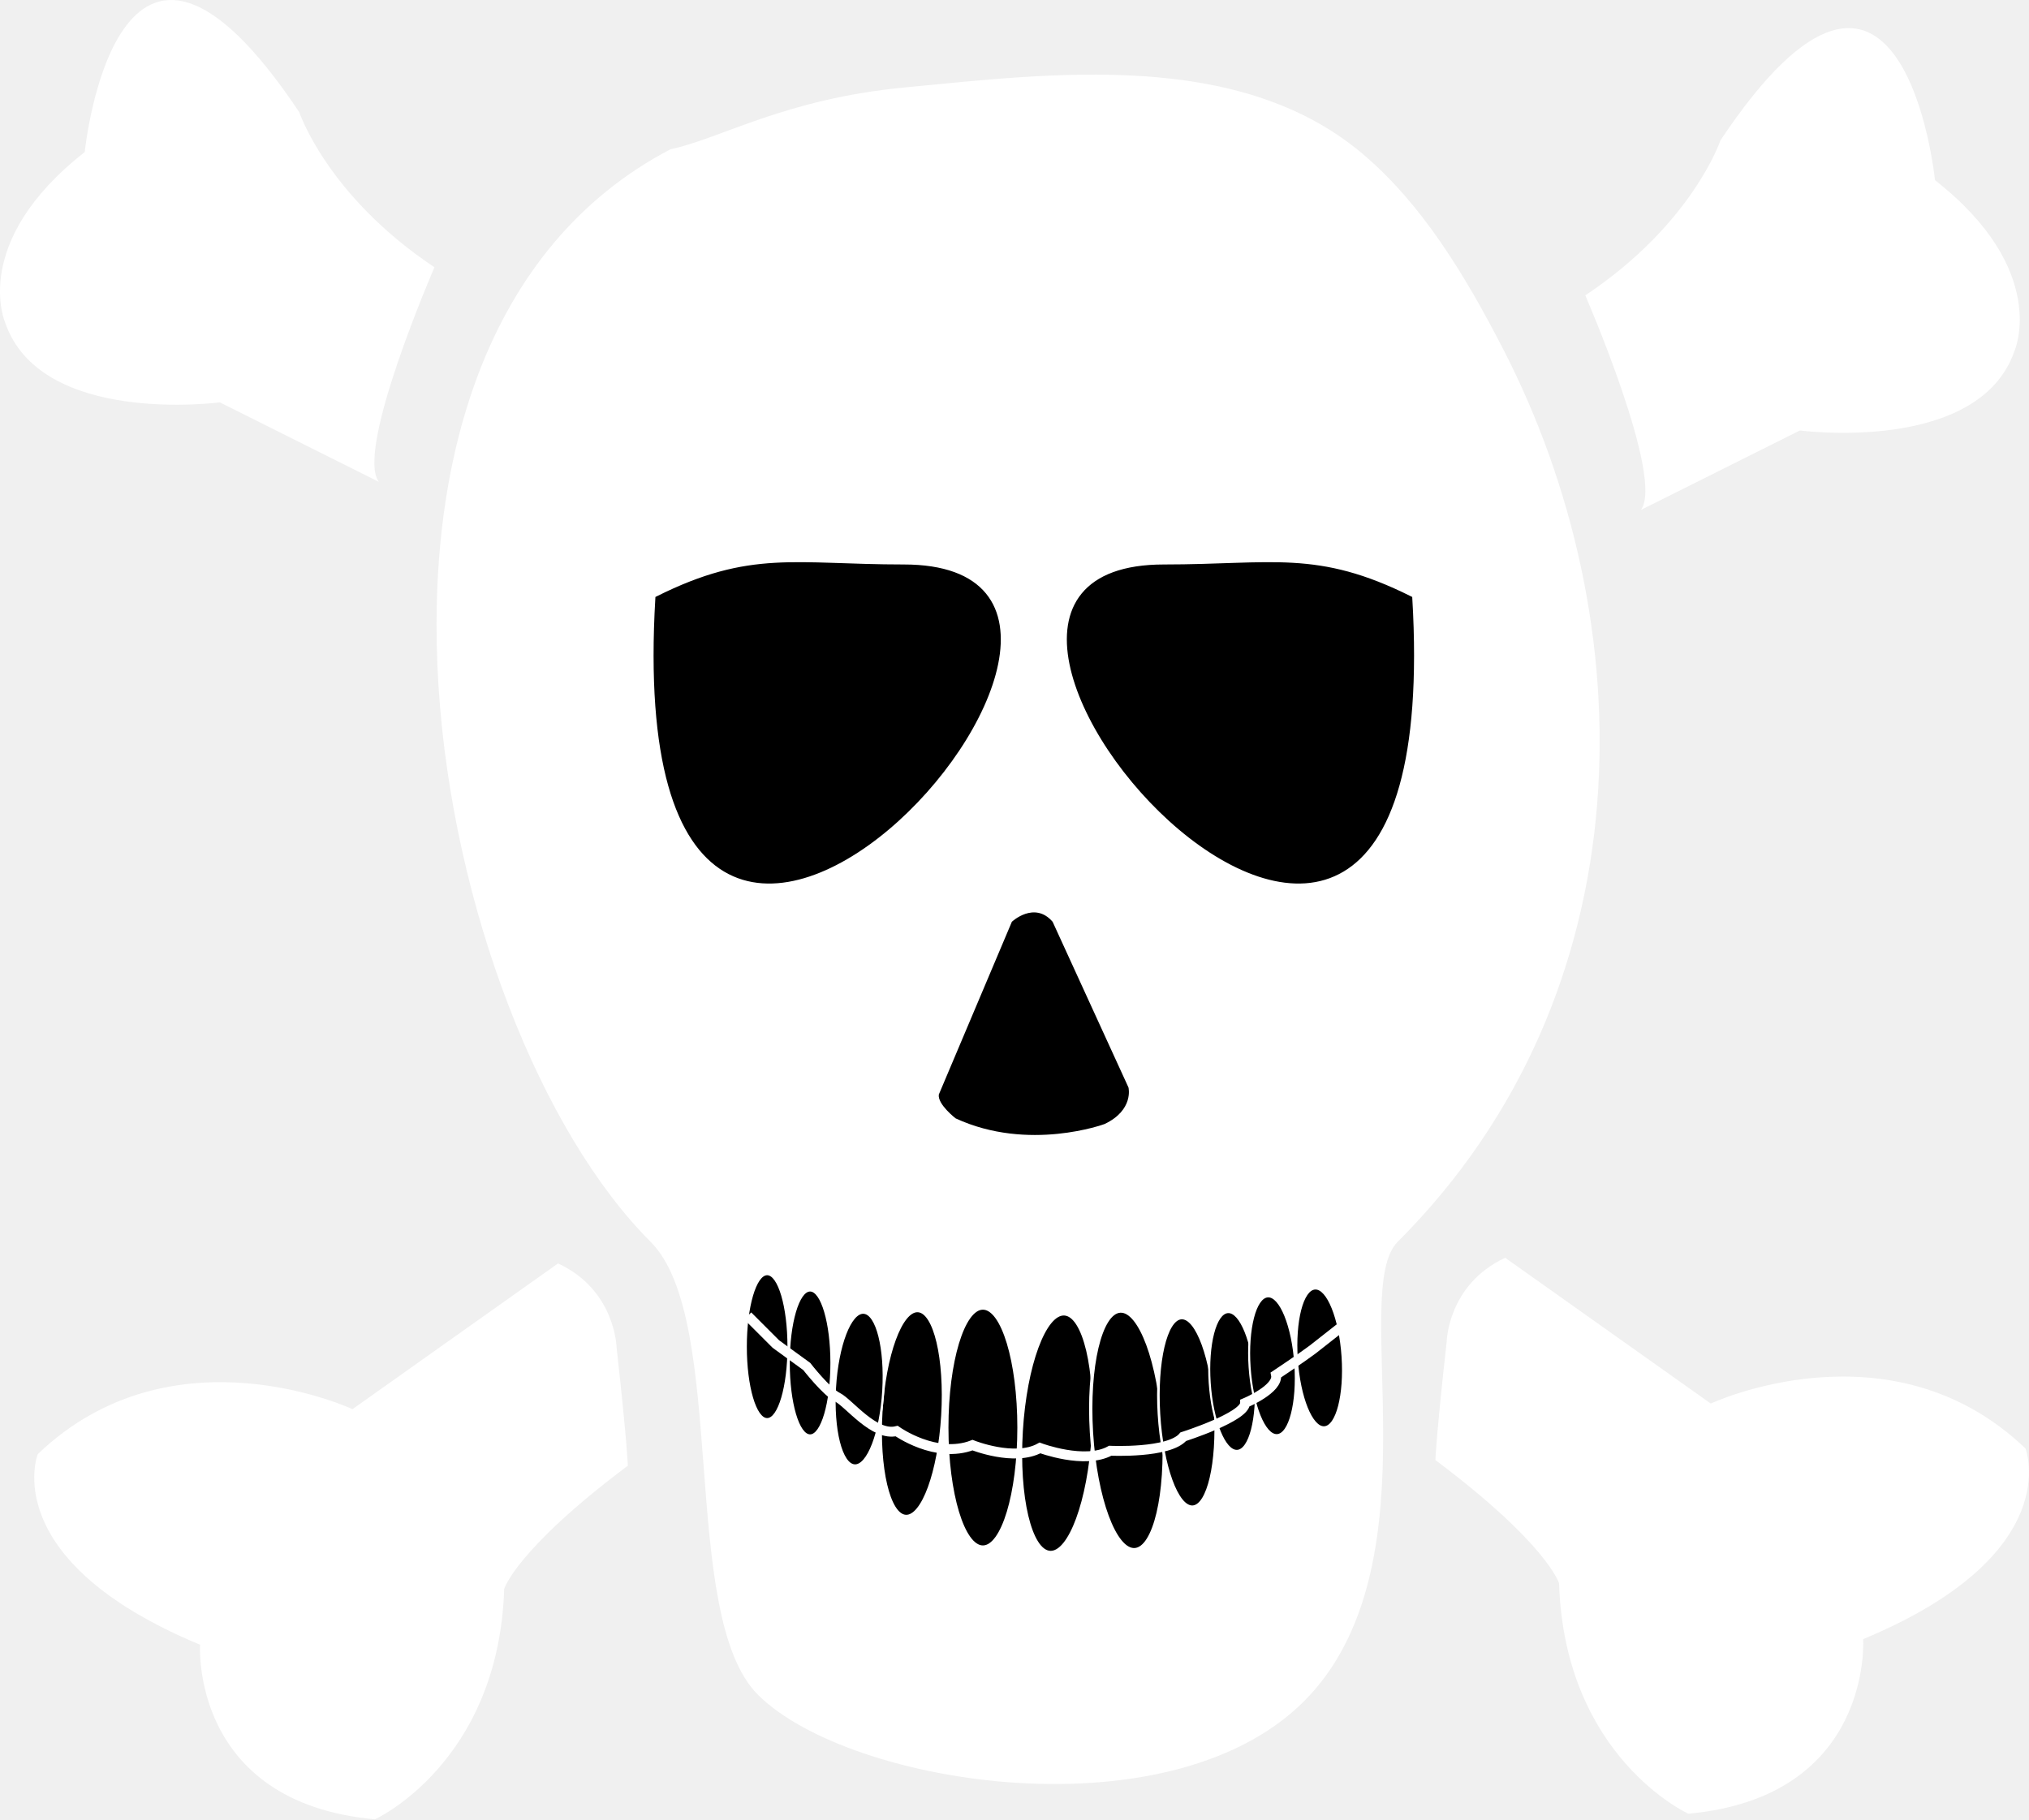
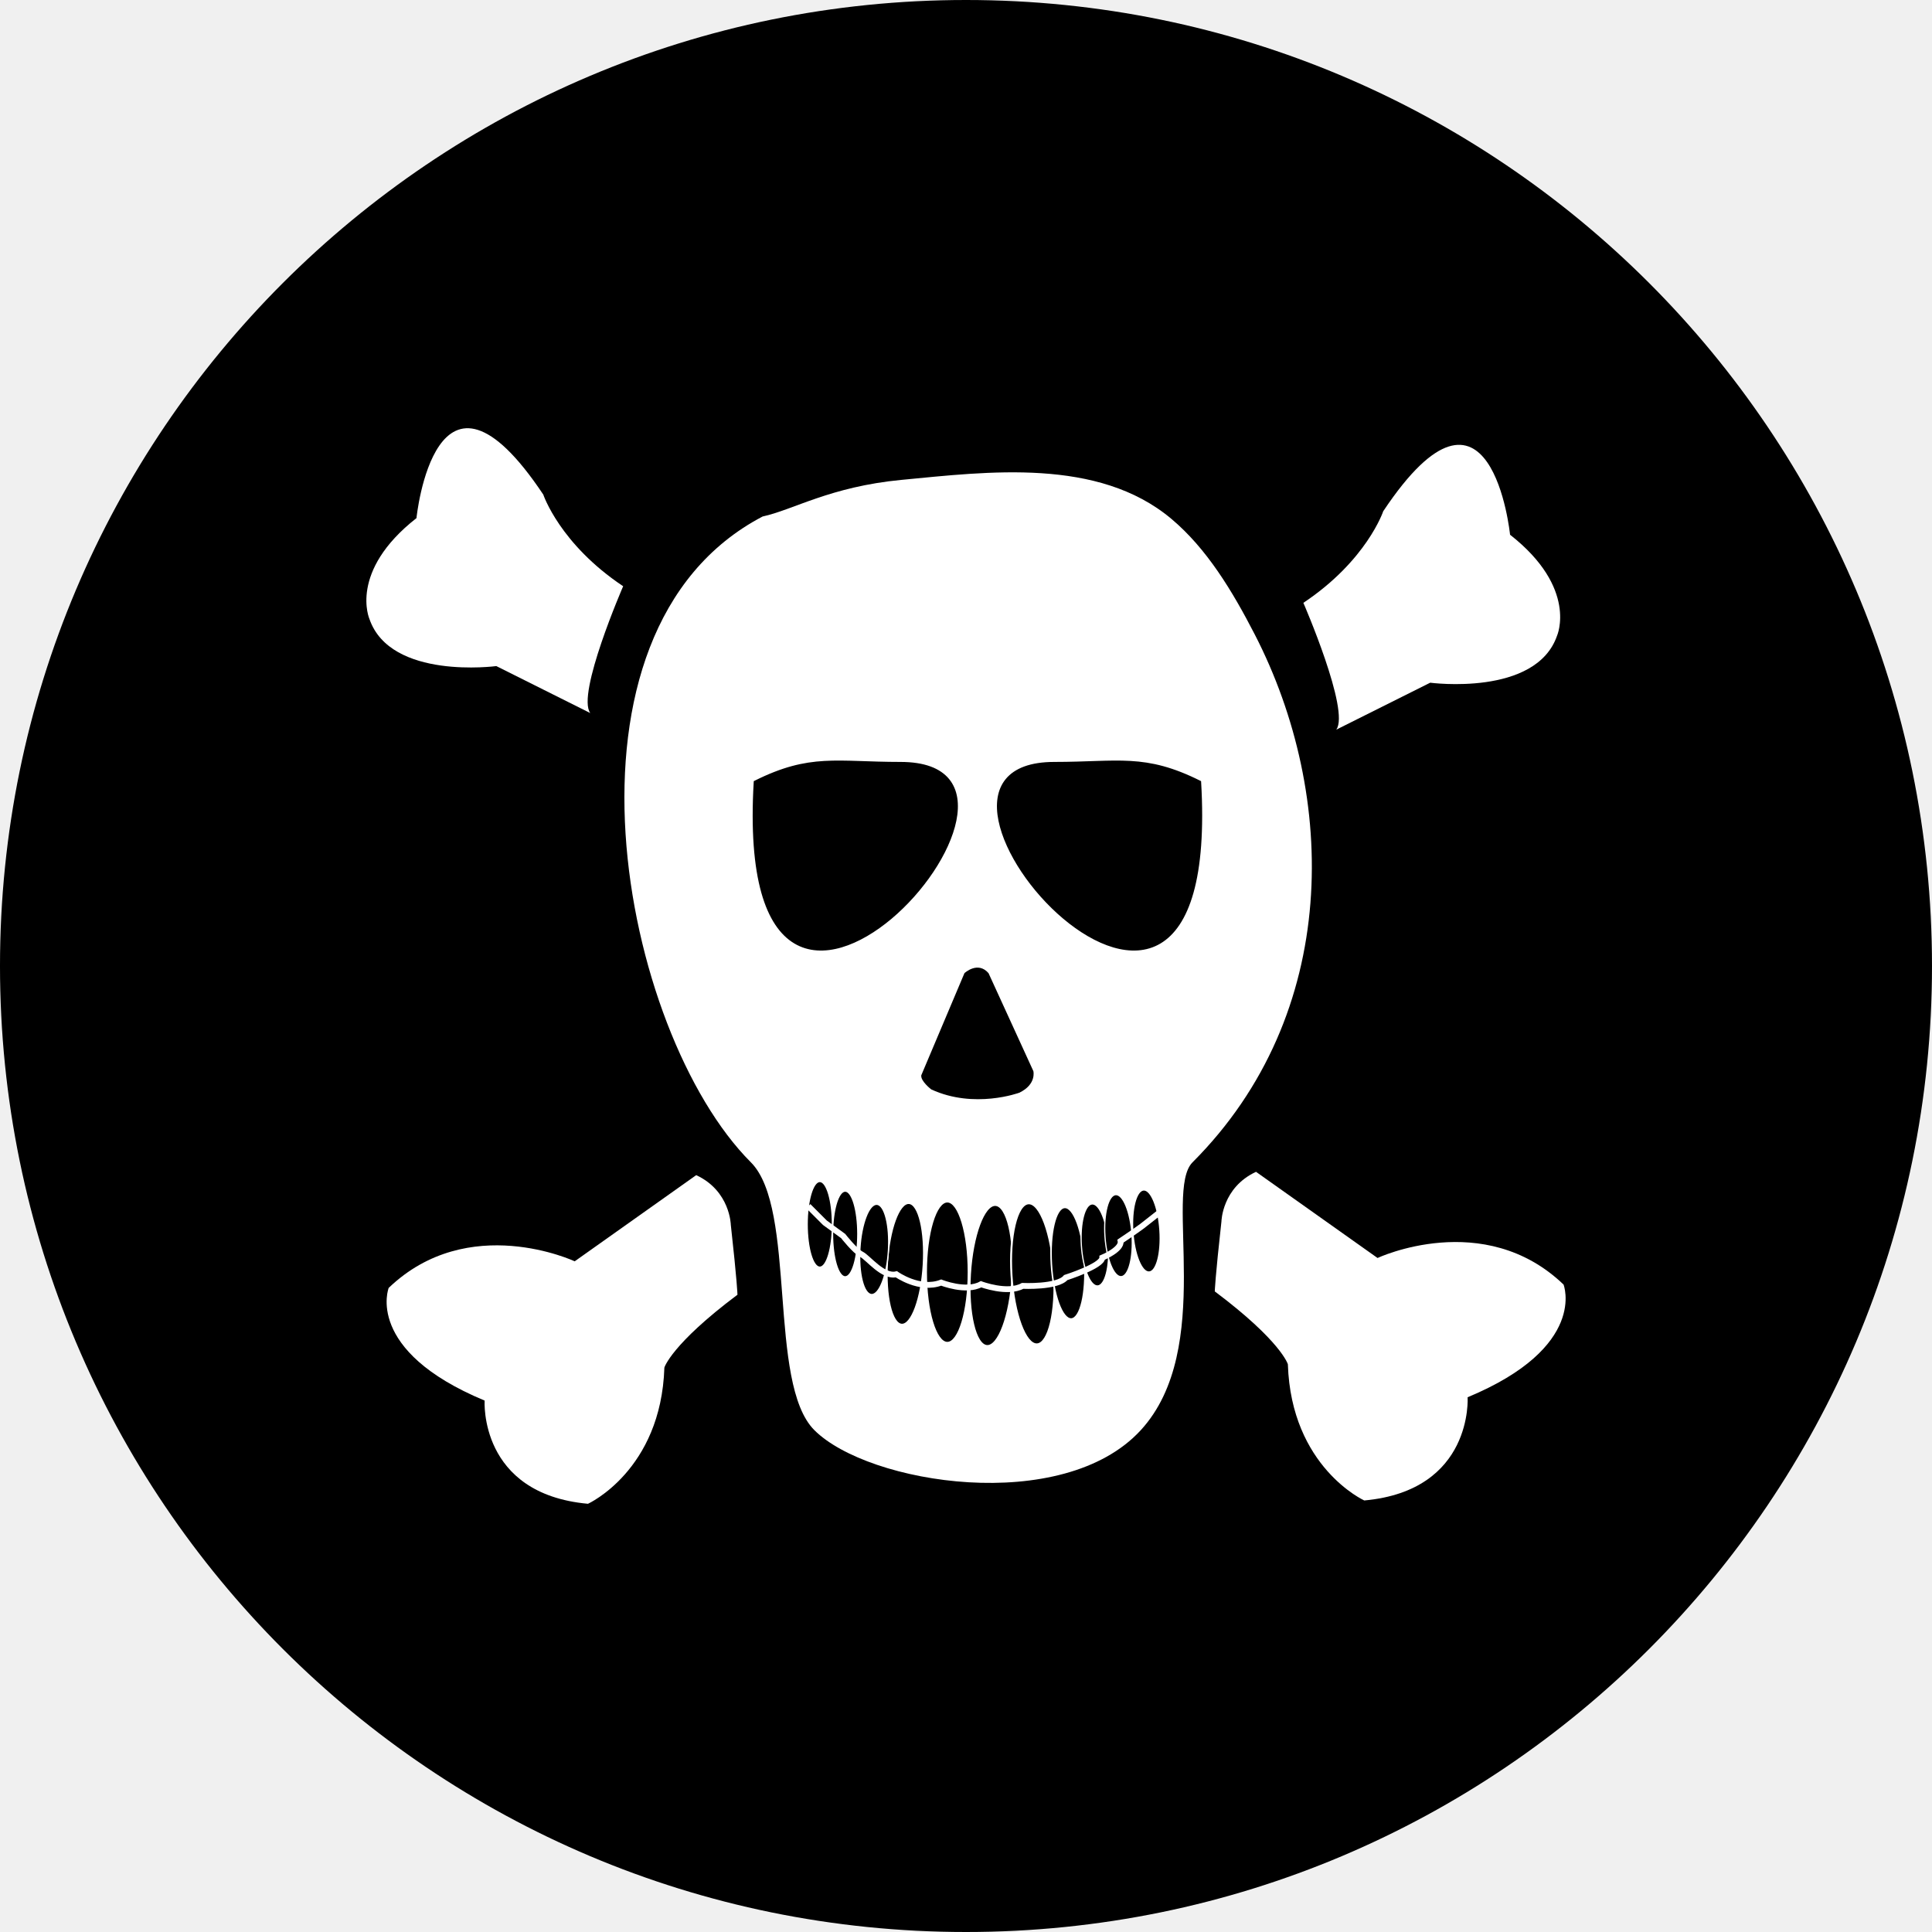
- <svg xmlns="http://www.w3.org/2000/svg" width="136.466mm" height="122.391mm" viewBox="0 0 136.466 122.391" version="1.1" id="svg8">
+ <svg xmlns="http://www.w3.org/2000/svg" width="155.348mm" height="155.348mm" viewBox="0 0 155.348 155.348" version="1.1" id="svg8">
  <defs id="defs2" />
-   <g id="layer1" transform="translate(-44.70775,-93.72168)">
-     <g id="g932">
-       <path id="path826" d="m 89.803,103.764 c -25.036,13.097 -16.124,58.711 -1.336,73.499 5.253,5.253 1.869,25.121 7.216,30.469 6.147,6.147 28.275,9.678 37.15,1e-5 8.511,-9.279 2.602,-27.191 5.88,-30.469 16.885,-16.885 16.538,-41.732 7.085,-60.076 -2.553,-4.954 -5.461,-9.772 -9.491,-13.155 -8.332,-6.995 -20.896,-5.367 -30.7,-4.433 -8.134,0.775 -12.365,3.429 -15.805,4.166 z" style="fill:#ffffff;fill-opacity:1;stroke:none;stroke-width:0.265px;stroke-linecap:butt;stroke-linejoin:miter;stroke-opacity:1" />
-       <path id="path840" d="m 50.408,103.951 c 0,0 2.138,-21.114 14.433,-2.673 0,0 1.871,5.613 9.087,10.424 0,0 -5.345,12.294 -3.742,14.433 L 59.495,120.789 c 0,0 -12.027,1.604 -14.433,-5.345 0,0 -2.412,-5.412 5.345,-11.493 z" style="fill:#ffffff;fill-opacity:1;stroke:none;stroke-width:0.265px;stroke-linecap:butt;stroke-linejoin:miter;stroke-opacity:1" />
-       <path style="fill:#ffffff;fill-opacity:1;stroke:none;stroke-width:0.265px;stroke-linecap:butt;stroke-linejoin:miter;stroke-opacity:1" d="m 174.851,105.841 c 0,0 -2.138,-21.114 -14.433,-2.673 0,0 -1.871,5.613 -9.087,10.424 0,0 5.345,12.294 3.742,14.433 l 10.691,-5.345 c 0,0 12.027,1.604 14.433,-5.345 0,0 2.412,-5.412 -5.345,-11.493 z" id="path842" />
-       <path id="path844" d="m 68.414,188.521 c 0,0 -12.095,-5.67 -21.167,3.024 0,0 -2.802,7.117 10.917,12.824 0,0 -0.674,10.612 11.761,11.744 0,0 8.315,-3.78 8.693,-15.497 0,0 0.758,-2.623 8.317,-8.293 0,0 -0.042,-1.535 -0.758,-7.96 0,0 -0.071,-3.854 -3.936,-5.647 z" style="fill:#ffffff;fill-opacity:1;stroke:none;stroke-width:0.265px;stroke-linecap:butt;stroke-linejoin:miter;stroke-opacity:1" />
-       <path style="fill:#ffffff;fill-opacity:1;stroke:none;stroke-width:0.265px;stroke-linecap:butt;stroke-linejoin:miter;stroke-opacity:1" d="m 159.771,188.143 c 0,0 12.095,-5.67 21.167,3.024 0,0 2.802,7.117 -10.917,12.824 0,0 0.674,10.612 -11.761,11.744 0,0 -8.315,-3.78 -8.693,-15.497 0,0 -0.758,-2.623 -8.317,-8.293 0,0 0.042,-1.535 0.758,-7.96 0,0 0.071,-3.854 3.936,-5.647 z" id="path846" />
-       <g transform="translate(1.787356)" id="g908">
-         <path style="fill:#000000;fill-opacity:1;stroke:#000000;stroke-width:0.265px;stroke-linecap:butt;stroke-linejoin:miter;stroke-opacity:1" d="m 87.13,133.966 c -2.595,44.105 38.33,-2.138 16.571,-2.138 -7.308,0 -10.27,-1.012 -16.571,2.138 z" id="path848" />
-         <path id="path850" d="m 137.776,133.966 c 2.595,44.105 -38.33,-2.138 -16.571,-2.138 7.308,0 10.27,-1.012 16.571,2.138 z" style="fill:#000000;fill-opacity:1;stroke:#000000;stroke-width:0.265px;stroke-linecap:butt;stroke-linejoin:miter;stroke-opacity:1" />
+   <g id="layer2" transform="translate(-88.44643,4.230614)" />
+   <g id="layer1" transform="translate(-133.1542,-89.49107)">
+     <g id="g963">
+       <circle r="77.674" cy="167.165" cx="210.828" id="path934" style="fill:#000000;fill-opacity:1;fill-rule:nonzero;stroke:none;stroke-width:0.665;stroke-miterlimit:4;stroke-dasharray:none;stroke-opacity:1" />
+       <g transform="matrix(0.7066156,0,0,0.7066156,131.0226,57.69814)" id="g932">
+         <path style="fill:#ffffff;fill-opacity:1;stroke:none;stroke-width:0.265px;stroke-linecap:butt;stroke-linejoin:miter;stroke-opacity:1" d="m 89.803,103.764 c -25.036,13.097 -16.124,58.711 -1.336,73.499 5.253,5.253 1.869,25.121 7.216,30.469 6.147,6.147 28.275,9.678 37.15,1e-5 8.511,-9.279 2.602,-27.191 5.88,-30.469 16.885,-16.885 16.538,-41.732 7.085,-60.076 -2.553,-4.954 -5.461,-9.772 -9.491,-13.155 -8.332,-6.995 -20.896,-5.367 -30.7,-4.433 -8.134,0.775 -12.365,3.429 -15.805,4.166 z" id="path826" />
+         <path style="fill:#ffffff;fill-opacity:1;stroke:none;stroke-width:0.265px;stroke-linecap:butt;stroke-linejoin:miter;stroke-opacity:1" d="m 50.408,103.951 c 0,0 2.138,-21.114 14.433,-2.673 0,0 1.871,5.613 9.087,10.424 0,0 -5.345,12.294 -3.742,14.433 L 59.495,120.789 c 0,0 -12.027,1.604 -14.433,-5.345 0,0 -2.412,-5.412 5.345,-11.493 z" id="path840" />
+         <path id="path842" d="m 174.851,105.841 c 0,0 -2.138,-21.114 -14.433,-2.673 0,0 -1.871,5.613 -9.087,10.424 0,0 5.345,12.294 3.742,14.433 l 10.691,-5.345 c 0,0 12.027,1.604 14.433,-5.345 0,0 2.412,-5.412 -5.345,-11.493 z" style="fill:#ffffff;fill-opacity:1;stroke:none;stroke-width:0.265px;stroke-linecap:butt;stroke-linejoin:miter;stroke-opacity:1" />
+         <path style="fill:#ffffff;fill-opacity:1;stroke:none;stroke-width:0.265px;stroke-linecap:butt;stroke-linejoin:miter;stroke-opacity:1" d="m 68.414,188.521 c 0,0 -12.095,-5.67 -21.167,3.024 0,0 -2.802,7.117 10.917,12.824 0,0 -0.674,10.612 11.761,11.744 0,0 8.315,-3.78 8.693,-15.497 0,0 0.758,-2.623 8.317,-8.293 0,0 -0.042,-1.535 -0.758,-7.96 0,0 -0.071,-3.854 -3.936,-5.647 z" id="path844" />
+         <path id="path846" d="m 159.771,188.143 c 0,0 12.095,-5.67 21.167,3.024 0,0 2.802,7.117 -10.917,12.824 0,0 0.674,10.612 -11.761,11.744 0,0 -8.315,-3.78 -8.693,-15.497 0,0 -0.758,-2.623 -8.317,-8.293 0,0 0.042,-1.535 0.758,-7.96 0,0 0.071,-3.854 3.936,-5.647 z" style="fill:#ffffff;fill-opacity:1;stroke:none;stroke-width:0.265px;stroke-linecap:butt;stroke-linejoin:miter;stroke-opacity:1" />
+         <g id="g908" transform="translate(1.787356)">
+           <path id="path848" d="m 87.13,133.966 c -2.595,44.105 38.33,-2.138 16.571,-2.138 -7.308,0 -10.27,-1.012 -16.571,2.138 z" style="fill:#000000;fill-opacity:1;stroke:#000000;stroke-width:0.265px;stroke-linecap:butt;stroke-linejoin:miter;stroke-opacity:1" />
+           <path style="fill:#000000;fill-opacity:1;stroke:#000000;stroke-width:0.265px;stroke-linecap:butt;stroke-linejoin:miter;stroke-opacity:1" d="m 137.776,133.966 c 2.595,44.105 -38.33,-2.138 -16.571,-2.138 7.308,0 10.27,-1.012 16.571,2.138 z" id="path850" />
+         </g>
+         <g id="g904" transform="translate(0.1253605,3.175)">
+           <ellipse transform="matrix(0.9981746,0.06039433,-0.05937992,0.9982355,0,0)" ry="6.92" rx="2.071" cy="178.903" cx="116.748" id="path852" style="fill:#000000;fill-opacity:1;fill-rule:nonzero;stroke:#ffffff;stroke-width:0.19;stroke-opacity:1" />
+           <ellipse style="fill:#000000;fill-opacity:1;fill-rule:nonzero;stroke:#ffffff;stroke-width:0.221;stroke-opacity:1" id="ellipse862" cx="110.69" cy="186.583" rx="2.427" ry="8.04" />
+           <ellipse transform="rotate(3.45313)" ry="8.04" rx="2.427" cy="179.653" cx="126.741" id="ellipse864" style="fill:#000000;fill-opacity:1;fill-rule:nonzero;stroke:#ffffff;stroke-width:0.221;stroke-opacity:1" />
+           <ellipse style="fill:#000000;fill-opacity:1;fill-rule:nonzero;stroke:#ffffff;stroke-width:0.221;stroke-opacity:1" id="ellipse866" cx="108.834" cy="193.749" rx="2.427" ry="8.04" transform="rotate(-3.48629)" />
+           <ellipse transform="matrix(0.9980979,-0.0616482,0.05998253,0.9981994,0,0)" ry="6.359" rx="1.894" cy="192.88" cx="113.067" id="ellipse868" style="fill:#000000;fill-opacity:1;fill-rule:nonzero;stroke:#ffffff;stroke-width:0.174;stroke-opacity:1" />
+           <ellipse style="fill:#000000;fill-opacity:1;fill-rule:nonzero;stroke:#ffffff;stroke-width:0.135;stroke-opacity:1" id="ellipse870" cx="115.024" cy="190.309" rx="1.541" ry="4.677" transform="matrix(0.9984485,-0.05568375,0.0664037,0.9977928,0,0)" />
+           <ellipse style="fill:#000000;fill-opacity:1;fill-rule:nonzero;stroke:#ffffff;stroke-width:0.132;stroke-opacity:1" id="ellipse872" cx="96.179" cy="181.14" rx="1.432" ry="4.871" />
+           <ellipse ry="4.871" rx="1.432" cy="182.236" cx="99.067" id="ellipse874" style="fill:#000000;fill-opacity:1;fill-rule:nonzero;stroke:#ffffff;stroke-width:0.132;stroke-opacity:1" />
+           <ellipse style="fill:#000000;fill-opacity:1;fill-rule:nonzero;stroke:#ffffff;stroke-width:0.145;stroke-opacity:1" id="ellipse876" cx="113.101" cy="176.936" rx="1.629" ry="5.145" transform="matrix(0.997875,0.06515766,-0.05931219,0.9982395,0,0)" />
+           <ellipse style="fill:#000000;fill-opacity:1;fill-rule:nonzero;stroke:#ffffff;stroke-width:0.135;stroke-opacity:1" id="ellipse880" cx="117.772" cy="189.401" rx="1.541" ry="4.677" transform="matrix(0.9984485,-0.05568375,0.0664037,0.9977928,0,0)" />
+           <ellipse transform="matrix(0.9984485,-0.05568375,0.0664037,0.9977928,0,0)" ry="4.677" rx="1.541" cy="189.05" cx="120.975" id="ellipse882" style="fill:#000000;fill-opacity:1;fill-rule:nonzero;stroke:#ffffff;stroke-width:0.135;stroke-opacity:1" />
+           <path id="path886" d="m 94.872,179.071 1.89,1.89 2.079,1.512 c 0,0 1.323,1.701 2.079,2.079 0.756,0.378 2.457,2.646 3.969,2.268 0,0 2.646,1.89 5.103,0.945 0,0 2.835,1.134 4.536,0.189 0,0 3.024,1.134 4.725,0.189 0,0 3.969,0.189 4.914,-0.945 0,0 4.158,-1.323 4.158,-2.268 0,0 2.268,-0.945 2.079,-1.89 0,0 1.701,-1.134 2.457,-1.701 l 2.646,-2.079" style="fill:none;stroke:#ffffff;stroke-width:0.665;stroke-linecap:butt;stroke-linejoin:miter;stroke-miterlimit:4;stroke-dasharray:none;stroke-opacity:1" />
+         </g>
+         <path style="fill:#000000;fill-opacity:1;stroke:none;stroke-width:0.265px;stroke-linecap:butt;stroke-linejoin:miter;stroke-opacity:1" d="m 112.764,155.731 c 0,0 1.512,-1.417 2.74,0 l 5.103,11.15 c 0,0 0.378,1.512 -1.606,2.457 0,0 -5.103,1.89 -10.016,-0.378 0,0 -1.228,-0.945 -1.134,-1.606 z" id="path890" />
      </g>
-       <g transform="translate(0.1253605,3.175)" id="g904">
-         <ellipse style="fill:#000000;fill-opacity:1;fill-rule:nonzero;stroke:#ffffff;stroke-width:0.19;stroke-opacity:1" id="path852" cx="116.748" cy="178.903" rx="2.071" ry="6.92" transform="matrix(0.9981746,0.06039433,-0.05937992,0.9982355,0,0)" />
-         <ellipse ry="8.04" rx="2.427" cy="186.583" cx="110.69" id="ellipse862" style="fill:#000000;fill-opacity:1;fill-rule:nonzero;stroke:#ffffff;stroke-width:0.221;stroke-opacity:1" />
-         <ellipse style="fill:#000000;fill-opacity:1;fill-rule:nonzero;stroke:#ffffff;stroke-width:0.221;stroke-opacity:1" id="ellipse864" cx="126.741" cy="179.653" rx="2.427" ry="8.04" transform="rotate(3.45313)" />
-         <ellipse transform="rotate(-3.48629)" ry="8.04" rx="2.427" cy="193.749" cx="108.834" id="ellipse866" style="fill:#000000;fill-opacity:1;fill-rule:nonzero;stroke:#ffffff;stroke-width:0.221;stroke-opacity:1" />
-         <ellipse style="fill:#000000;fill-opacity:1;fill-rule:nonzero;stroke:#ffffff;stroke-width:0.174;stroke-opacity:1" id="ellipse868" cx="113.067" cy="192.88" rx="1.894" ry="6.359" transform="matrix(0.9980979,-0.0616482,0.05998253,0.9981994,0,0)" />
-         <ellipse transform="matrix(0.9984485,-0.05568375,0.0664037,0.9977928,0,0)" ry="4.677" rx="1.541" cy="190.309" cx="115.024" id="ellipse870" style="fill:#000000;fill-opacity:1;fill-rule:nonzero;stroke:#ffffff;stroke-width:0.135;stroke-opacity:1" />
-         <ellipse ry="4.871" rx="1.432" cy="181.14" cx="96.179" id="ellipse872" style="fill:#000000;fill-opacity:1;fill-rule:nonzero;stroke:#ffffff;stroke-width:0.132;stroke-opacity:1" />
-         <ellipse style="fill:#000000;fill-opacity:1;fill-rule:nonzero;stroke:#ffffff;stroke-width:0.132;stroke-opacity:1" id="ellipse874" cx="99.067" cy="182.236" rx="1.432" ry="4.871" />
-         <ellipse transform="matrix(0.997875,0.06515766,-0.05931219,0.9982395,0,0)" ry="5.145" rx="1.629" cy="176.936" cx="113.101" id="ellipse876" style="fill:#000000;fill-opacity:1;fill-rule:nonzero;stroke:#ffffff;stroke-width:0.145;stroke-opacity:1" />
-         <ellipse transform="matrix(0.9984485,-0.05568375,0.0664037,0.9977928,0,0)" ry="4.677" rx="1.541" cy="189.401" cx="117.772" id="ellipse880" style="fill:#000000;fill-opacity:1;fill-rule:nonzero;stroke:#ffffff;stroke-width:0.135;stroke-opacity:1" />
-         <ellipse style="fill:#000000;fill-opacity:1;fill-rule:nonzero;stroke:#ffffff;stroke-width:0.135;stroke-opacity:1" id="ellipse882" cx="120.975" cy="189.05" rx="1.541" ry="4.677" transform="matrix(0.9984485,-0.05568375,0.0664037,0.9977928,0,0)" />
-         <path style="fill:none;stroke:#ffffff;stroke-width:0.665;stroke-linecap:butt;stroke-linejoin:miter;stroke-miterlimit:4;stroke-dasharray:none;stroke-opacity:1" d="m 94.872,179.071 1.89,1.89 2.079,1.512 c 0,0 1.323,1.701 2.079,2.079 0.756,0.378 2.457,2.646 3.969,2.268 0,0 2.646,1.89 5.103,0.945 0,0 2.835,1.134 4.536,0.189 0,0 3.024,1.134 4.725,0.189 0,0 3.969,0.189 4.914,-0.945 0,0 4.158,-1.323 4.158,-2.268 0,0 2.268,-0.945 2.079,-1.89 0,0 1.701,-1.134 2.457,-1.701 l 2.646,-2.079" id="path886" />
-       </g>
-       <path id="path890" d="m 112.764,155.731 c 0,0 1.512,-1.417 2.74,0 l 5.103,11.15 c 0,0 0.378,1.512 -1.606,2.457 0,0 -5.103,1.89 -10.016,-0.378 0,0 -1.228,-0.945 -1.134,-1.606 z" style="fill:#000000;fill-opacity:1;stroke:none;stroke-width:0.265px;stroke-linecap:butt;stroke-linejoin:miter;stroke-opacity:1" />
    </g>
  </g>
</svg>
